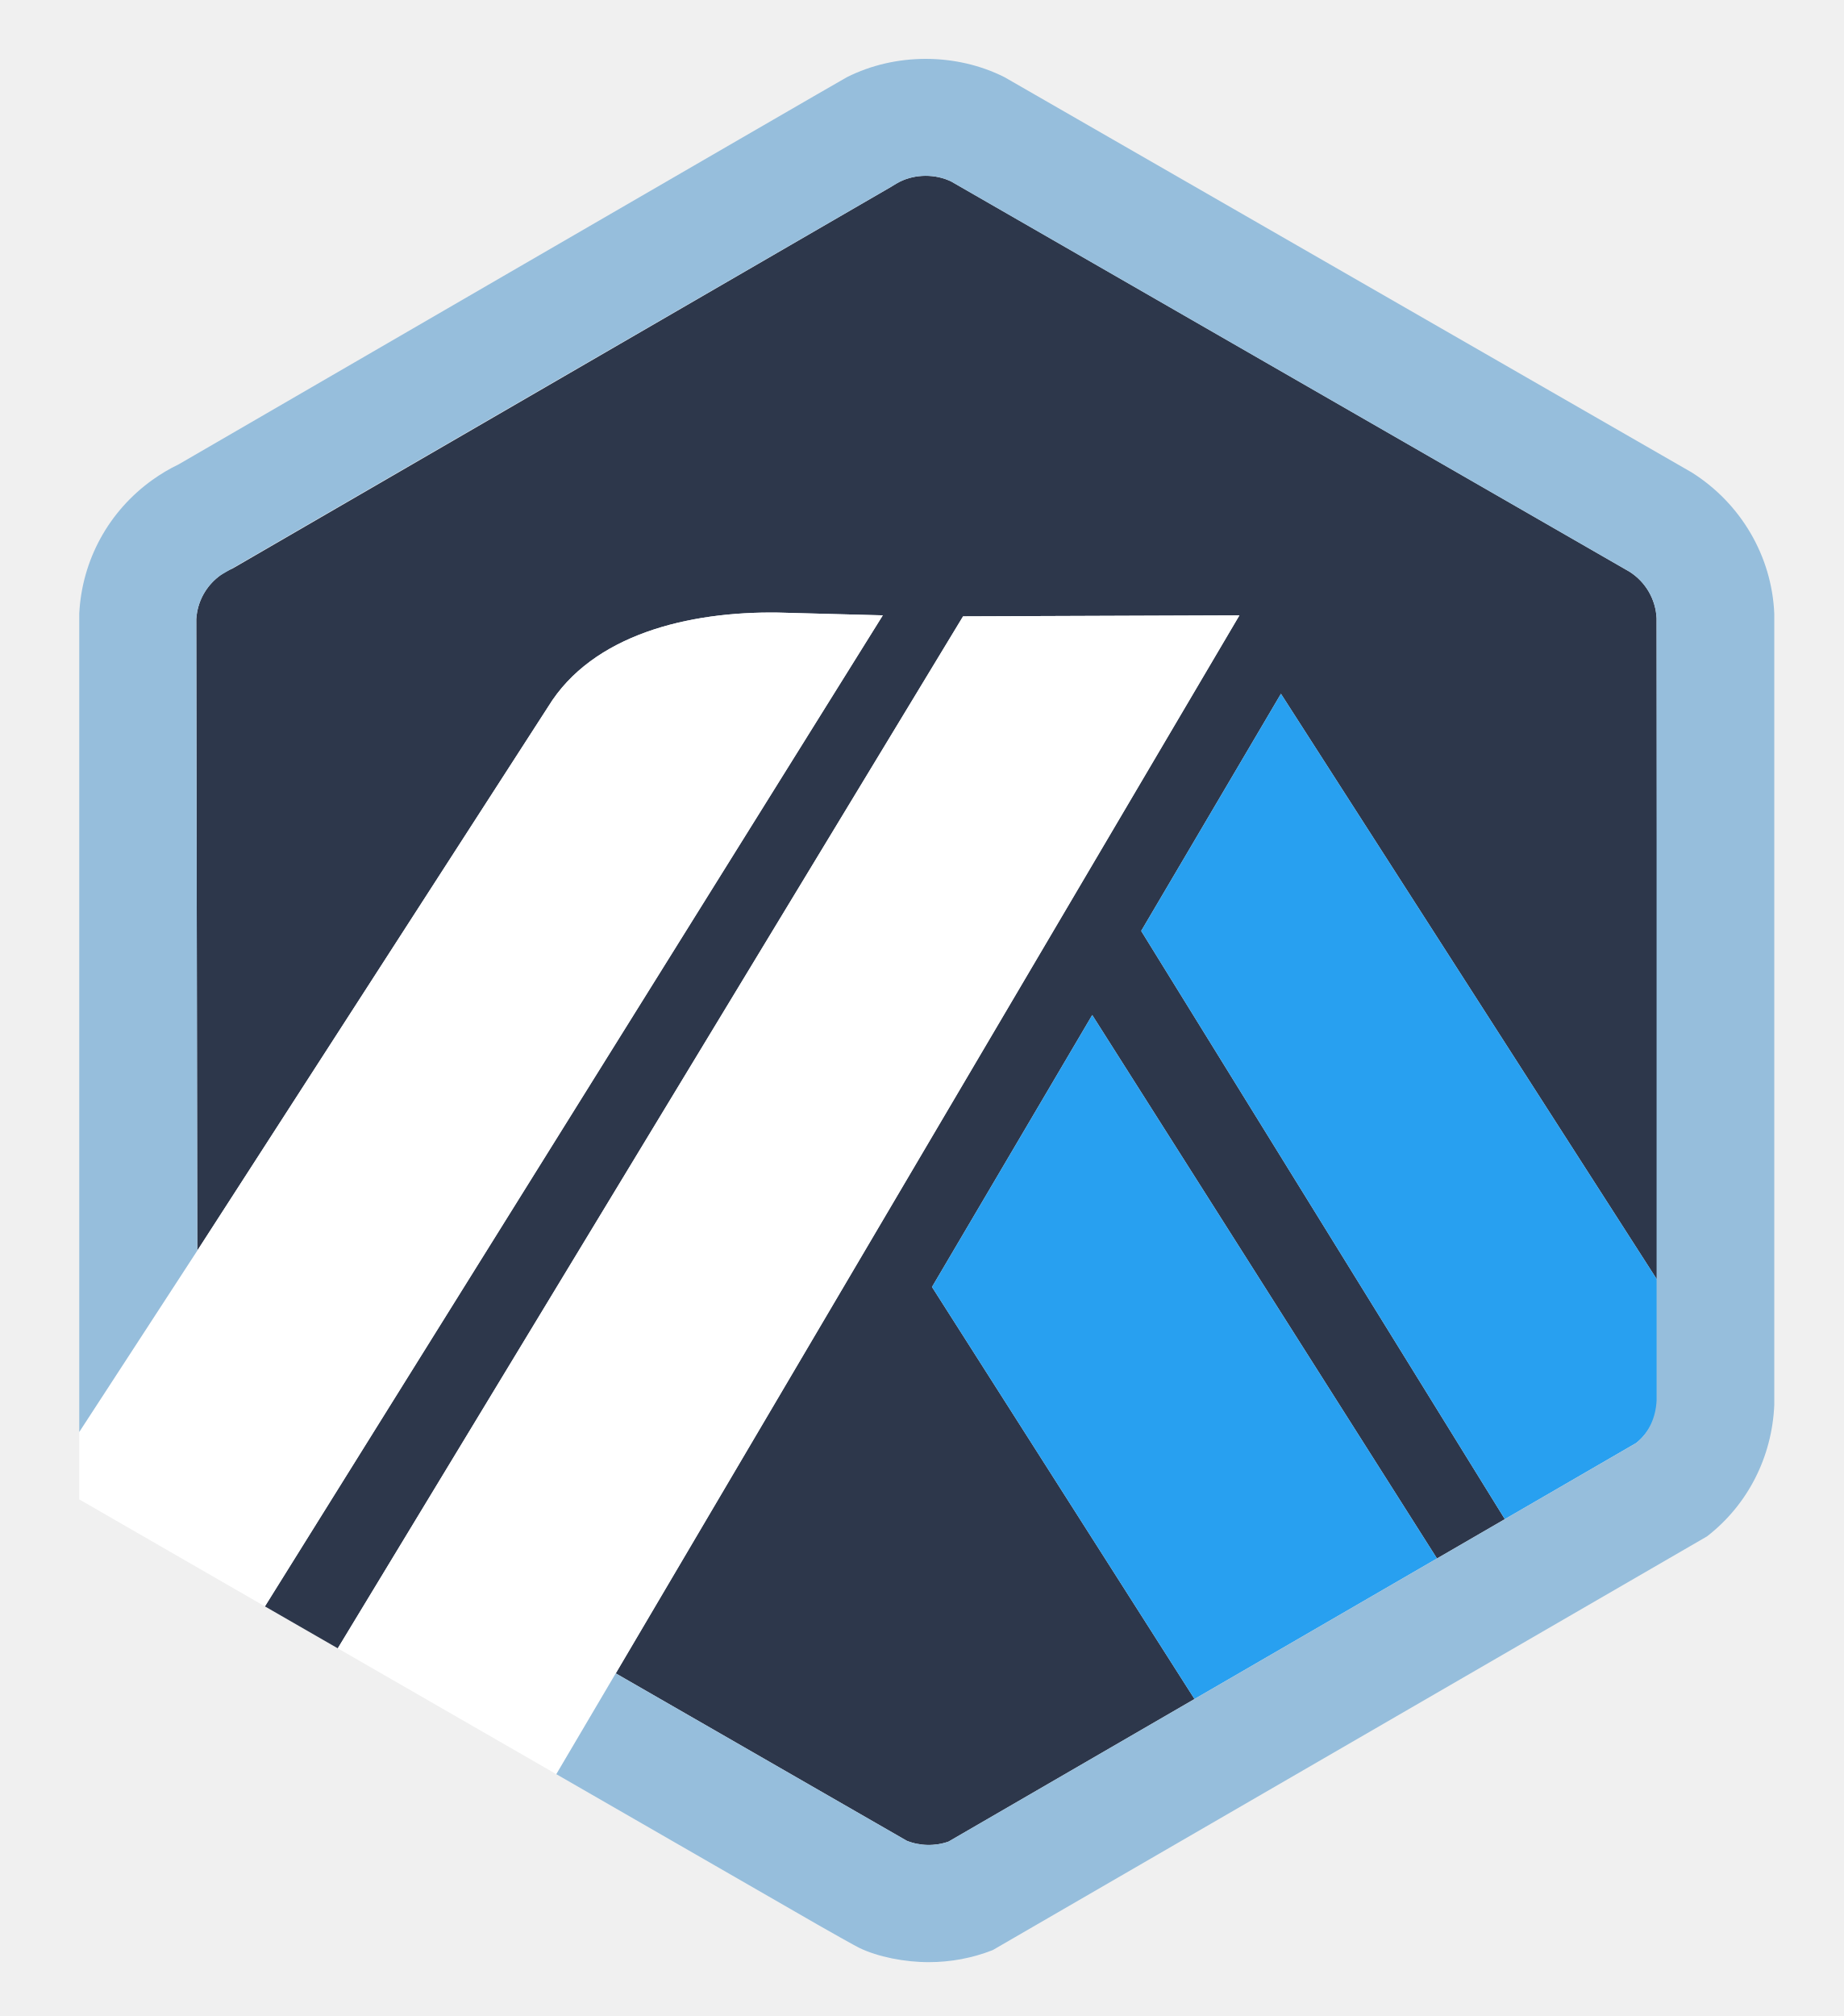
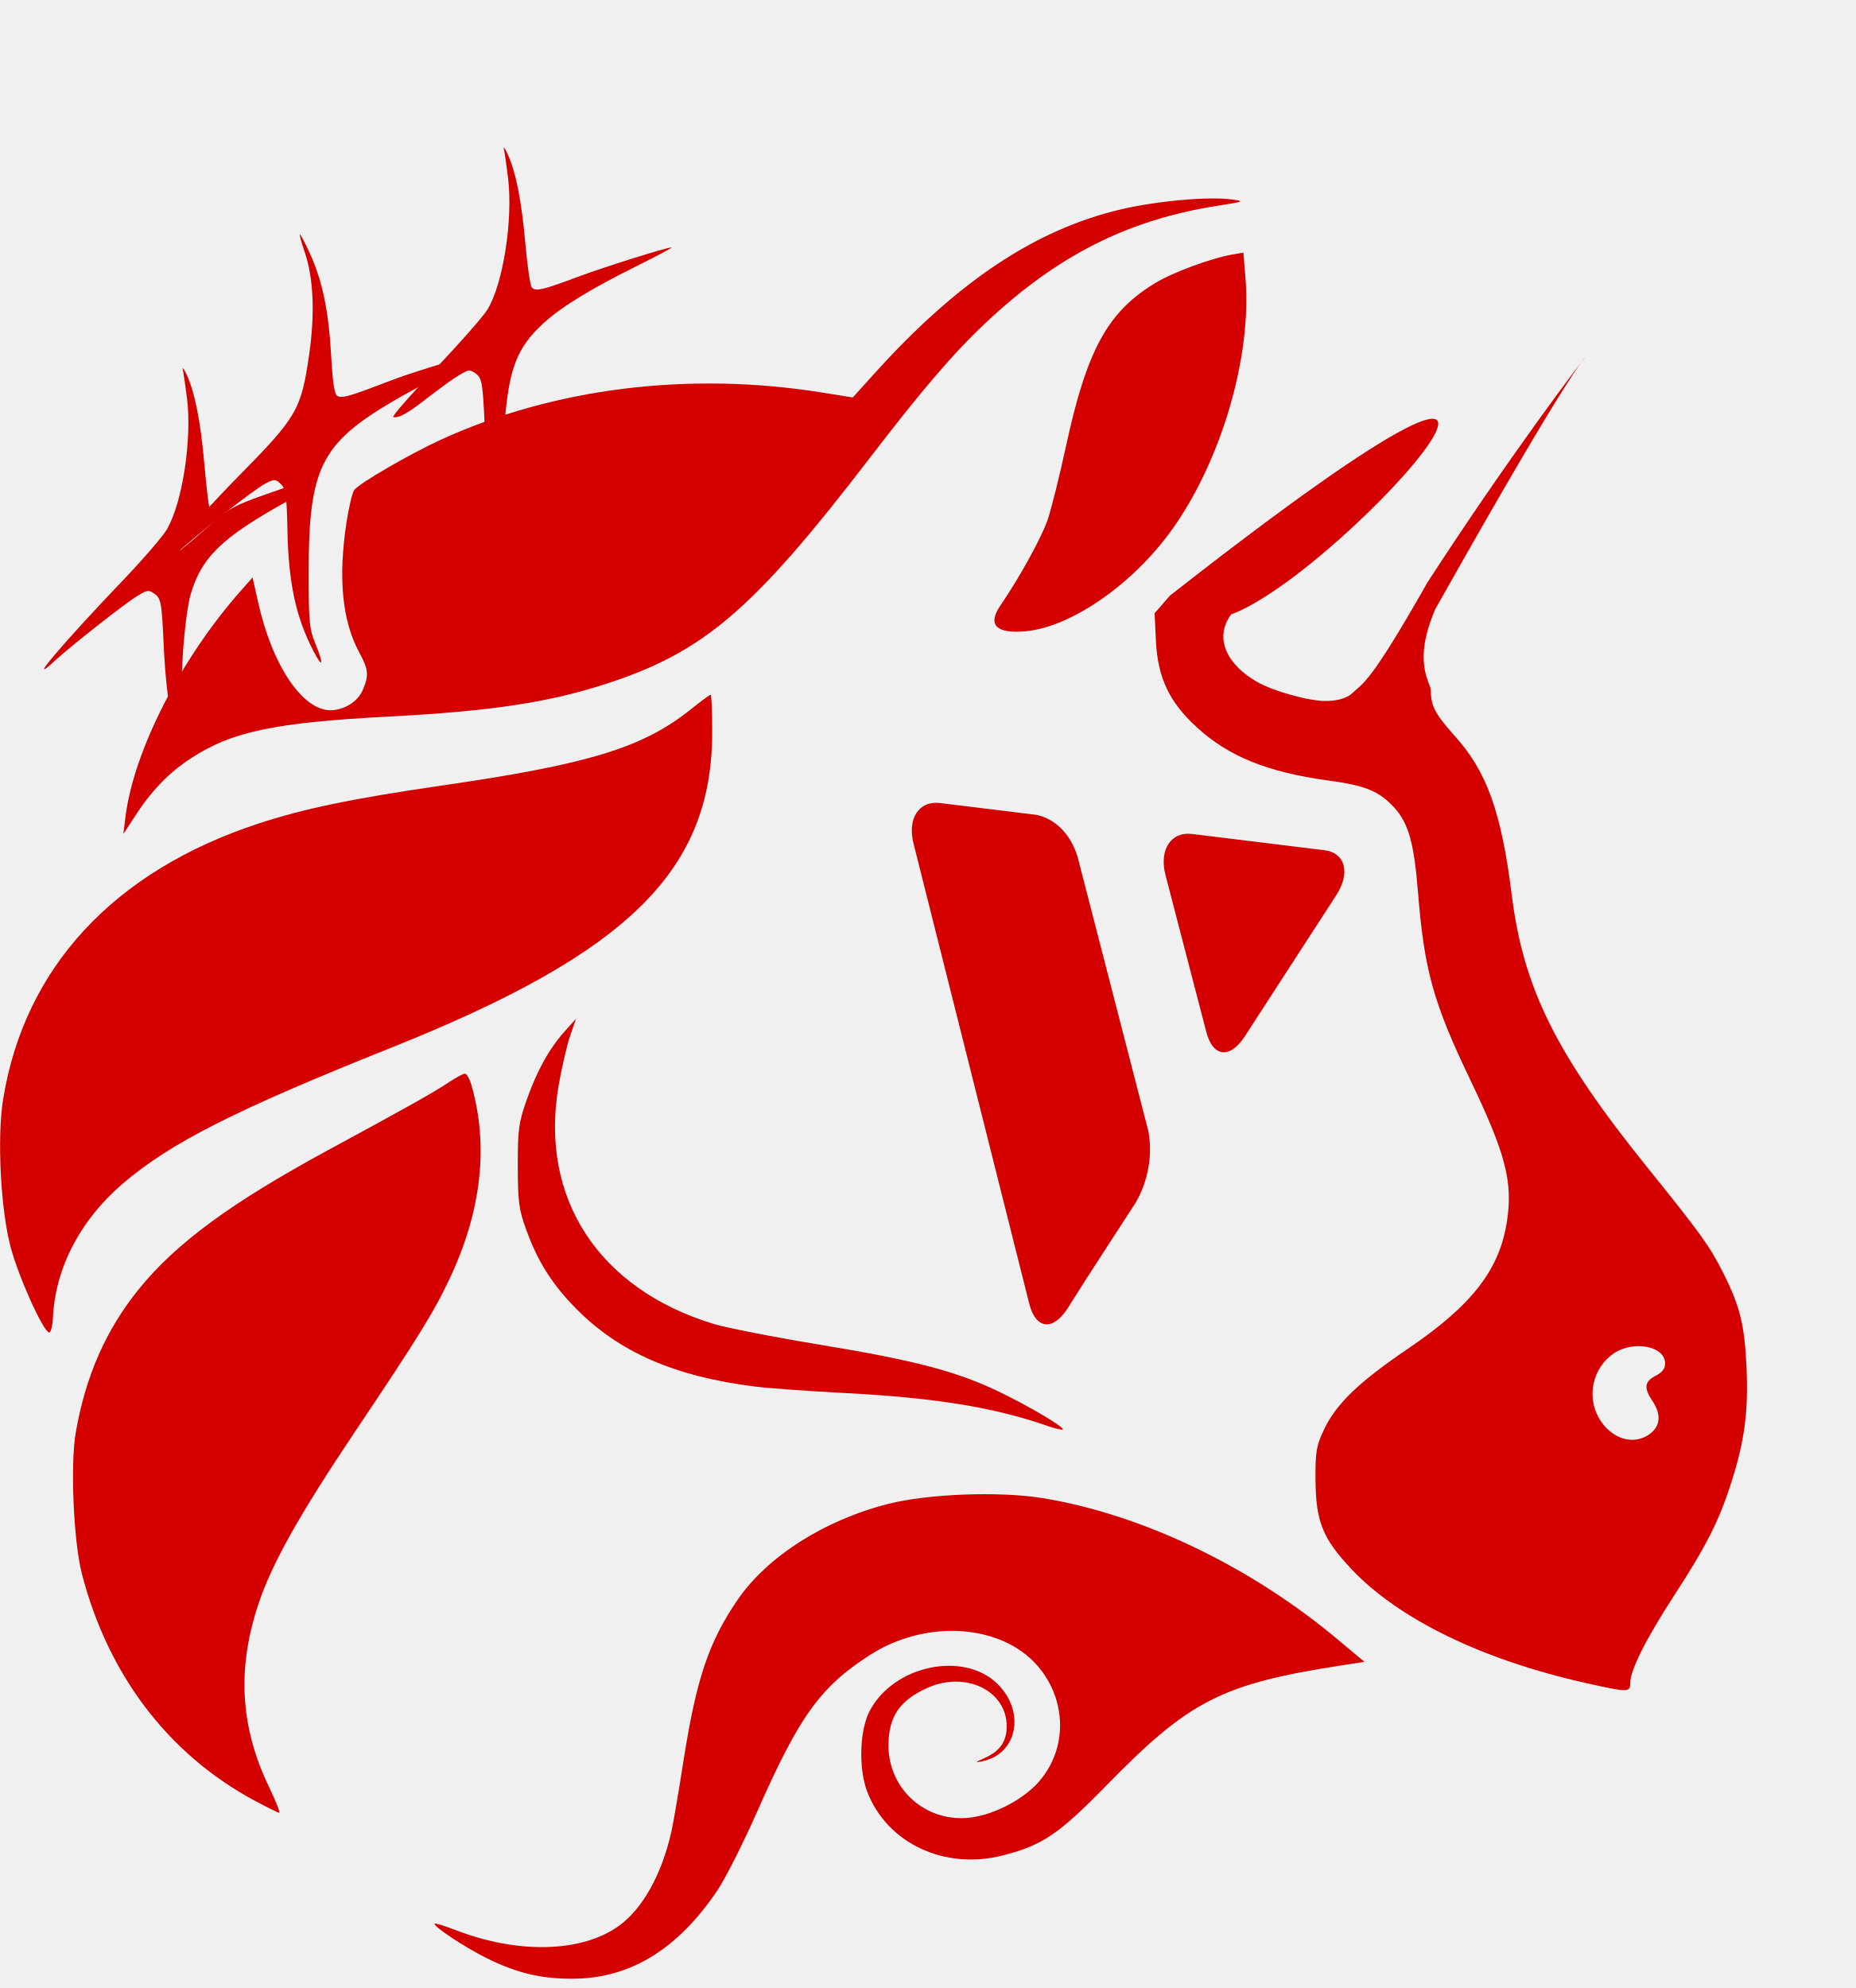
- <svg xmlns="http://www.w3.org/2000/svg" version="1.1" viewBox="0 0 470.287 514.251" enable-background="new 0 0 470.287 514.251" xml:space="preserve">
-   <g id="Background">
- </g>
-   <g id="Logos_and_symbols">
-     <g id="SYMBOL_VER_3">
- 	</g>
-     <g id="SYMBOL_VER_3_3_">
- 	</g>
-     <g id="SYMBOL_VER_4">
- 	</g>
-     <g id="SYMBOL_VER_4_1_">
-       <g id="SYMBOL_VER_4_3_">
- 		</g>
-     </g>
-     <g id="SYMBOL_VER_5_1_">
- 	</g>
-     <g id="off_2_1_">
- 	</g>
-     <g id="VER_3_1_">
-       <g id="SYMBOL_VER_2_1_">
- 		</g>
-     </g>
-     <g id="VER_3">
-       <g id="SYMBOL_VER_2">
- 		</g>
-     </g>
-     <g id="off_2">
- 	</g>
-     <g id="SYMBOL_VER_5">
- 	</g>
-     <g id="SYMBOL_VER_1">
- 	</g>
-     <g id="SYMBOL_VER_1_1_">
- 	</g>
-     <g id="SYMBOL_VER_1-1_3_">
- 	</g>
-     <g id="SYMBOL_VER_1-1_2_">
- 	</g>
-     <g id="SYMBOL_VER_1-1">
- 	</g>
-     <g id="SYMBOL_VER_1-1_1_">
-       <g id="_x31_-3">
- 		</g>
-       <g id="Symbol_-_Original_14_">
-         <path fill="#2D374B" d="M291.134,237.469l35.654-60.5l96.103,149.684l0.046,28.727l-0.313-197.672     c-0.228-4.832-2.794-9.252-6.887-11.859L242.715,46.324c-4.045-1.99-9.18-1.967-13.22,0.063c-0.546,0.272-1.06,0.57-1.548,0.895     l-0.604,0.379L59.399,144.983l-0.651,0.296c-0.838,0.385-1.686,0.875-2.48,1.444c-3.185,2.283-5.299,5.66-5.983,9.448     c-0.103,0.574-0.179,1.158-0.214,1.749l0.264,161.083l89.515-138.745c11.271-18.397,35.825-24.323,58.62-24.001l26.753,0.706     L67.588,409.765l18.582,10.697L245.692,157.22l70.51-0.256L157.091,426.849l66.306,38.138l7.922,4.556     c3.351,1.362,7.302,1.431,10.681,0.21l175.453-101.678l-33.544,19.438L291.134,237.469z M304.736,433.395l-66.969-105.108     l40.881-69.371l87.952,138.628L304.736,433.395z" />
-         <polygon fill="#28A0F0" points="237.768,328.286 304.736,433.395 366.601,397.543 278.648,258.915    " />
-         <path fill="#28A0F0" d="M422.937,355.379l-0.046-28.727l-96.103-149.684l-35.654,60.5l92.774,150.043l33.544-19.438     c3.29-2.673,5.281-6.594,5.49-10.825L422.937,355.379z" />
-         <path fill="#FFFFFF" d="M20.219,382.469l47.369,27.296l157.634-252.801l-26.753-0.706c-22.795-0.322-47.35,5.604-58.62,24.001     L50.334,319.004l-30.115,46.271V382.469z" />
-         <polygon fill="#FFFFFF" points="316.202,156.964 245.692,157.22 86.17,420.462 141.928,452.565 157.091,426.849    " />
-         <path fill="#96BEDC" d="M452.65,156.601c-0.59-14.746-8.574-28.245-21.08-36.104L256.28,19.692     c-12.371-6.229-27.825-6.237-40.218-0.004c-1.465,0.739-170.465,98.752-170.465,98.752c-2.339,1.122-4.592,2.458-6.711,3.975     c-11.164,8.001-17.969,20.435-18.668,34.095v208.765l30.115-46.271L50.07,157.921c0.035-0.589,0.109-1.169,0.214-1.741     c0.681-3.79,2.797-7.171,5.983-9.456c0.795-0.569,172.682-100.064,173.228-100.337c4.04-2.029,9.175-2.053,13.22-0.063     l173.022,99.523c4.093,2.607,6.659,7.027,6.887,11.859v199.542c-0.209,4.231-1.882,8.152-5.172,10.825l-33.544,19.438     l-17.308,10.031l-61.864,35.852l-62.737,36.357c-3.379,1.221-7.33,1.152-10.681-0.21l-74.228-42.693l-15.163,25.717     l66.706,38.406c2.206,1.255,4.171,2.367,5.784,3.272c2.497,1.4,4.199,2.337,4.8,2.629c4.741,2.303,11.563,3.643,17.71,3.643     c5.636,0,11.132-1.035,16.332-3.072l182.225-105.531c10.459-8.104,16.612-20.325,17.166-33.564V156.601z" />
-       </g>
-       <g id="Symbol_-_Original_13_">
- 		</g>
-       <g id="Symbol_-_Original_6_">
- 		</g>
-       <g id="Symbol_-_Original_4_">
- 		</g>
-       <g id="One_color_version_-_White_3_">
-         <g id="Symbol_-_Original_15_">
- 			</g>
-       </g>
-       <g id="One_color_version_-_White">
-         <g id="Symbol_-_Original">
- 			</g>
-       </g>
-       <g id="Symbol_-_Monochromatic_3_">
-         <g id="_x33__7_">
- 			</g>
-       </g>
-       <g id="Symbol_-_Monochromatic">
-         <g id="_x33__3_">
- 			</g>
-       </g>
-       <g id="_x33__2_">
- 		</g>
-       <g id="_x33__1_">
- 		</g>
-       <g id="_x33_">
- 		</g>
-       <g id="Symbol_-_Original_10_">
- 		</g>
-       <g id="Symbol_-_Original_1_">
- 		</g>
-       <g id="Symbol_-_Original_2_">
- 		</g>
-       <g id="_x34__1_">
- 		</g>
-       <g id="Symbol_-_Monochromatic_2_">
-         <g id="_x33__6_">
- 			</g>
-       </g>
-       <g id="One_color_version_-_White_2_">
-         <g id="Symbol_-_Original_11_">
- 			</g>
-       </g>
-       <g id="Symbol_-_Original_5_">
-         <g id="Symbol_-_Original_12_">
- 			</g>
-       </g>
-       <g id="One_color_version_-_White_1_">
-         <g id="Symbol_-_Original_9_">
- 			</g>
-       </g>
-     </g>
-     <g id="SYMBOL_VER_1_2_">
-       <g id="SYMBOL_VER_2_4_">
- 		</g>
-       <g id="SYMBOL_VER_2-1-1_1_">
- 		</g>
-       <g id="SYMBOL_VER_2-2-1_1_">
- 		</g>
-       <g id="SYMBOL_VER_2-3-1_4_">
- 		</g>
-       <g id="New_Symbol_1_">
-         <g id="SYMBOL_VER_2-3-1_3_">
- 			</g>
-       </g>
-       <g id="New_Symbol">
-         <g id="SYMBOL_VER_2-3-1_1_">
- 			</g>
-       </g>
-     </g>
-     <g id="SYMBOL_VER_2_2_">
- 	</g>
-     <g id="SYMBOL_VER_4_2_">
- 	</g>
-     <g id="SYMBOL_VER_3_2_">
- 	</g>
-     <g id="SYMBOL_VER_3_1_">
- 	</g>
-     <g id="SYMBOL_VER_1-1-1_1_">
- 	</g>
-     <g id="SYMBOL_VER_1-1-1">
- 	</g>
-     <g id="SYMBOL_VER_1-1-1_2_2_">
- 	</g>
-     <g id="SYMBOL_VER_1-1-1_2">
- 	</g>
-     <g id="SYMBOL_VER_1-1-1_2_1_">
- 	</g>
-     <g id="Symbol_-_Original_7_">
- 	</g>
-     <g id="Symbol_-_Original_8_">
- 	</g>
-     <g id="SYMBOL_VER_2-1-1">
- 	</g>
-     <g id="SYMBOL_VER_2-2-1">
- 	</g>
-     <g id="SYMBOL_VER_2-3-1">
- 	</g>
-     <g id="SYMBOL_VER_5-1_1_">
- 	</g>
-     <g id="SYMBOL_VER_5-1">
- 	</g>
-     <g id="SYMBOL_VER_5-2_1_">
- 	</g>
-     <g id="SYMBOL_VER_5-2">
- 	</g>
-     <g id="Symbol_-_Monochromatic_1_">
-       <g id="_x33__4_">
- 		</g>
-     </g>
+ <svg xmlns="http://www.w3.org/2000/svg" width="14" height="15" viewBox="0 0 14 15" fill="none" version="1.1" id="svg22">
+   <defs id="defs26" />
+   <g style="mix-blend-mode:darken;fill:#d40000;fill-opacity:1" id="g20" transform="matrix(-1,0,0,1,13.34776,0)">
+     <path d="M 4.152,1.551 C 3.964,1.522 3.956,1.519 4.045,1.506 4.214,1.48 4.615,1.515 4.891,1.58 5.535,1.732 6.121,2.122 6.747,2.815 l 0.166,0.184 0.238,-0.038 C 8.153,2.801 9.172,2.928 10.024,3.319 c 0.234,0.108 0.604,0.322 0.65,0.377 0.015,0.018 0.042,0.131 0.06,0.251 0.063,0.417 0.032,0.737 -0.097,0.976 -0.07,0.13 -0.074,0.171 -0.027,0.282 0.037,0.089 0.142,0.154 0.245,0.154 0.212,-2.9e-4 0.44,-0.341 0.545,-0.814 l 0.042,-0.188 0.083,0.094 c 0.456,0.513 0.814,1.214 0.876,1.712 l 0.016,0.13 -0.077,-0.118 C 12.211,5.972 12.078,5.833 11.908,5.722 11.602,5.521 11.279,5.452 10.422,5.407 9.648,5.367 9.21,5.301 8.776,5.16 8.037,4.921 7.665,4.602 6.787,3.458 6.397,2.949 6.157,2.668 5.917,2.442 5.372,1.927 4.837,1.657 4.152,1.551 Z" fill="#000000" id="path2" style="fill:#d40000;fill-opacity:1" />
+     <path d="m 10.849,2.686 c 0.019,-0.341 0.066,-0.565 0.159,-0.77 0.037,-0.081 0.072,-0.148 0.077,-0.148 0.005,0 -0.011,0.06 -0.036,0.133 -0.068,0.199 -0.079,0.471 -0.032,0.788 0.059,0.402 0.093,0.46 0.521,0.894 0.201,0.204 0.434,0.461 0.518,0.571 L 12.211,4.356 12.057,4.212 C 11.869,4.037 11.436,3.695 11.341,3.646 11.277,3.614 11.267,3.614 11.228,3.653 11.191,3.689 11.184,3.743 11.179,3.999 11.171,4.398 11.116,4.654 10.984,4.91 10.913,5.048 10.902,5.019 10.966,4.862 11.014,4.746 11.019,4.694 11.019,4.308 11.018,3.533 10.925,3.346 10.382,3.027 10.245,2.946 10.018,2.829 9.878,2.768 9.739,2.706 9.628,2.652 9.632,2.648 c 0.015,-0.015 0.545,0.138 0.758,0.22 0.317,0.121 0.369,0.137 0.408,0.122 0.026,-0.01 0.038,-0.085 0.051,-0.304 z" fill="#000000" id="path4" style="fill:#d40000;fill-opacity:1" />
+     <path d="M 4.517,4.013 C 4.136,3.491 3.899,2.69 3.951,2.091 L 3.966,1.906 4.053,1.921 C 4.217,1.951 4.498,2.055 4.63,2.135 4.991,2.353 5.148,2.64 5.307,3.378 5.354,3.594 5.415,3.839 5.443,3.922 5.488,4.055 5.66,4.366 5.799,4.568 5.899,4.714 5.833,4.783 5.611,4.763 5.272,4.733 4.813,4.418 4.517,4.013 Z" fill="#000000" id="path6" style="fill:#d40000;fill-opacity:1" />
+     <path d="M 10.386,7.901 C 8.602,7.187 7.974,6.567 7.974,5.522 c 0,-0.154 0.005,-0.28 0.012,-0.28 0.006,0 0.076,0.051 0.153,0.113 0.362,0.288 0.767,0.412 1.888,0.574 0.66,0.096 1.031,0.173 1.374,0.286 1.089,0.359 1.763,1.087 1.923,2.079 0.047,0.288 0.019,0.829 -0.056,1.114 -0.06,0.225 -0.242,0.631 -0.29,0.646 -0.013,0.004 -0.026,-0.047 -0.03,-0.116 C 12.93,9.566 12.74,9.203 12.422,8.931 12.06,8.622 11.575,8.376 10.386,7.901 Z" fill="#000000" id="path8" style="fill:#d40000;fill-opacity:1" />
+     <path d="M 9.134,8.197 C 9.111,8.065 9.073,7.896 9.048,7.822 L 9.002,7.687 9.087,7.782 C 9.204,7.912 9.296,8.079 9.375,8.302 9.434,8.472 9.441,8.522 9.441,8.798 9.44,9.069 9.433,9.126 9.377,9.279 9.29,9.52 9.182,9.69 9.001,9.874 8.675,10.204 8.256,10.386 7.651,10.462 7.546,10.475 7.24,10.497 6.971,10.511 6.292,10.546 5.845,10.619 5.444,10.759 5.386,10.779 5.335,10.791 5.329,10.786 5.313,10.77 5.587,10.608 5.812,10.5 6.13,10.347 6.447,10.264 7.157,10.147 7.508,10.089 7.87,10.018 7.962,9.99 8.83,9.726 9.277,9.043 9.134,8.197 Z" fill="#000000" id="path10" style="fill:#d40000;fill-opacity:1" />
+     <path d="M 9.952,9.641 C 9.715,9.135 9.66,8.646 9.79,8.19 9.804,8.141 9.826,8.101 9.84,8.101 c 0.013,0 0.069,0.03 0.124,0.067 0.109,0.073 0.328,0.196 0.912,0.512 0.728,0.395 1.144,0.7 1.426,1.049 0.247,0.306 0.4,0.654 0.474,1.079 0.042,0.24 0.017,0.819 -0.045,1.062 -0.196,0.764 -0.651,1.364 -1.3,1.714 -0.095,0.051 -0.18,0.093 -0.19,0.094 -0.009,2e-4 0.025,-0.087 0.077,-0.195 0.218,-0.454 0.243,-0.895 0.078,-1.386 C 11.295,11.796 11.089,11.429 10.673,10.808 10.189,10.087 10.071,9.895 9.952,9.641 Z" fill="#000000" id="path12" style="fill:#d40000;fill-opacity:1" />
+     <path d="m 3.25,12.374 c 0.662,-0.556 1.486,-0.95 2.236,-1.071 0.323,-0.052 0.862,-0.032 1.162,0.045 0.48,0.122 0.909,0.396 1.133,0.721 0.218,0.318 0.312,0.596 0.409,1.213 0.038,0.244 0.08,0.488 0.093,0.543 0.073,0.32 0.216,0.576 0.392,0.704 0.28,0.204 0.763,0.217 1.238,0.033 0.081,-0.031 0.151,-0.053 0.155,-0.048 0.017,0.017 -0.222,0.176 -0.391,0.26 C 9.451,14.886 9.271,14.93 9.031,14.93 8.596,14.93 8.235,14.71 7.934,14.262 7.874,14.173 7.741,13.909 7.637,13.674 7.319,12.953 7.162,12.733 6.793,12.493 6.471,12.283 6.056,12.246 5.744,12.398 c -0.41,0.2 -0.524,0.72 -0.231,1.05 0.117,0.131 0.334,0.244 0.512,0.266 0.333,0.041 0.619,-0.21 0.619,-0.544 0,-0.217 -0.084,-0.341 -0.295,-0.435 -0.288,-0.129 -0.598,0.022 -0.597,0.291 6.4e-4,0.115 0.051,0.187 0.167,0.239 0.074,0.033 0.076,0.036 0.015,0.024 C 5.671,13.233 5.609,12.916 5.821,12.706 6.077,12.454 6.605,12.565 6.786,12.91 6.862,13.055 6.871,13.343 6.805,13.517 6.656,13.907 6.223,14.112 5.783,14 5.484,13.924 5.362,13.842 5.001,13.473 4.374,12.831 4.131,12.706 3.227,12.566 L 3.053,12.539 Z" fill="#000000" id="path14" style="fill:#d40000;fill-opacity:1" />
+     <path fill-rule="evenodd" clip-rule="evenodd" d="M 4.059,4.636 C 4.191,4.818 4.087,5.018 3.861,5.146 3.735,5.217 3.475,5.289 3.346,5.289 3.199,5.289 3.148,5.233 3.148,5.233 3.063,5.153 3.015,5.167 2.578,4.396 1.972,3.46 1.41,2.72 1.396,2.707 1.364,2.677 1.419,2.642 2.517,4.594 2.694,5.001 2.552,5.15 2.552,5.208 2.552,5.326 2.519,5.388 2.373,5.551 2.129,5.821 2.02,6.125 1.941,6.754 1.853,7.459 1.605,7.957 0.917,8.81 0.515,9.309 0.449,9.4 0.347,9.602 0.219,9.855 0.184,9.997 0.17,10.316 c -0.015,0.338 0.014,0.557 0.118,0.88 0.091,0.283 0.186,0.47 0.429,0.844 0.21,0.323 0.33,0.562 0.33,0.656 0,0.075 0.014,0.075 0.339,0.002 0.777,-0.174 1.408,-0.481 1.763,-0.857 0.22,-0.233 0.271,-0.361 0.273,-0.68 C 3.423,10.953 3.416,10.909 3.359,10.789 3.267,10.594 3.099,10.431 2.728,10.179 2.243,9.85 2.035,9.584 1.978,9.219 1.931,8.919 1.986,8.708 2.254,8.148 2.532,7.569 2.601,7.322 2.648,6.739 2.678,6.362 2.719,6.213 2.828,6.093 2.942,5.969 3.044,5.927 3.326,5.889 3.785,5.826 4.077,5.708 4.317,5.488 4.525,5.298 4.612,5.114 4.626,4.837 L 4.636,4.627 4.519,4.493 C 0.788,1.57 3.195,4.318 4.059,4.636 Z M 1.284,10.699 C 1.379,10.531 1.328,10.316 1.169,10.21 1.018,10.111 0.784,10.158 0.784,10.287 c 0,0.04 0.022,0.068 0.072,0.094 0.084,0.043 0.09,0.091 0.024,0.189 -0.067,0.1 -0.061,0.187 0.015,0.246 0.123,0.096 0.297,0.043 0.389,-0.117 z" fill="#000000" id="path16" style="fill:#d40000;fill-opacity:1" />
  </g>
+   <g style="fill:#d40000" transform="matrix(0.02843456,0.015408,-0.01537846,0.04329991,-0.6742119,-6.871518)" id="g916">
+     <path style="fill:#d40000;fill-opacity:1;stroke-width:0.543" class="st1" d="m 441.881,181.31 c 3.406,3.128 7.36,2.085 8.855,-2.335 l 9.213,-27.912 c 1.495,-4.421 -1.289,-6.971 -6.19,-5.679 l -30.742,8.107 c -4.845,1.278 -6.071,4.886 -2.721,8.028 z m -17.876,53.772 c 3.406,3.128 7.304,2.1 8.799,-2.32 l 2.014,-6.359 4.839,-14.68 c 1.044,-4.09 -0.024,-8.311 -2.879,-11.373 l -37.421,-34.474 c -3.305,-2.731 -7.911,-3.794 -12.485,-2.853 l -22.333,5.889 c -4.901,1.292 -6.139,4.851 -2.721,8.028 z" id="path914" />
+   </g>
+   <rect style="fill:#000000;fill-opacity:0" id="rect863" width="6.831" height="1.988" x="6.777" y="0.651" />
+   <rect style="fill:#000000;fill-opacity:0" id="rect865" width="2.982" height="1.88" x="10.319" y="0.398" />
+   <rect style="fill:#000000;fill-opacity:0;stroke-width:2.732" id="rect867" width="2.458" height="1.627" x="10.97" y="1.518" />
+   <rect style="fill:#000000;fill-opacity:0" id="rect871" width="2.024" height="3.578" x="4.572" y="2.892" />
+   <rect style="fill:#000000;fill-opacity:0" id="rect873" width="3.054" height="1.211" x="4.373" y="0.416" />
+   <path style="fill:#000000;fill-opacity:0;stroke-width:0.018" d="m 12.114,12.723 c -0.03,-0.008 -0.131,-0.033 -0.226,-0.055 -0.532,-0.125 -1.04,-0.338 -1.382,-0.582 -0.213,-0.151 -0.423,-0.374 -0.5,-0.53 -0.061,-0.125 -0.061,-0.125 -0.061,-0.387 0,-0.263 4.6e-6,-0.263 0.062,-0.389 0.081,-0.164 0.247,-0.328 0.553,-0.546 0.531,-0.377 0.712,-0.584 0.791,-0.901 C 11.441,8.977 11.4,8.785 11.094,8.123 10.827,7.546 10.773,7.353 10.713,6.769 10.667,6.325 10.633,6.207 10.512,6.079 10.398,5.96 10.316,5.927 9.991,5.874 9.526,5.798 9.233,5.669 9,5.437 8.815,5.251 8.726,5.025 8.726,4.731 8.726,4.634 8.731,4.622 8.808,4.532 8.997,4.313 9.839,3.549 11.184,2.375 c 1.181,-1.031 2.041,-1.768 2.051,-1.758 0.008,0.008 -0.442,0.549 -0.765,0.919 -0.855,0.979 -1.731,1.861 -2.767,2.786 -0.378,0.337 -0.434,0.406 -0.434,0.54 -3.034e-4,0.107 0.048,0.182 0.166,0.26 0.155,0.102 0.355,0.161 0.549,0.163 l 0.164,0.001 0.085,-0.069 c 0.088,-0.072 0.27,-0.334 0.448,-0.645 0.13,-0.227 0.995,-1.556 1.005,-1.546 0.004,0.004 -0.189,0.359 -0.429,0.787 -0.241,0.428 -0.453,0.825 -0.473,0.882 -0.047,0.136 -0.06,0.283 -0.034,0.383 0.012,0.045 0.028,0.119 0.036,0.165 0.02,0.11 0.05,0.163 0.172,0.304 0.248,0.287 0.353,0.57 0.433,1.166 0.106,0.782 0.334,1.236 1.112,2.205 0.287,0.357 0.396,0.514 0.491,0.702 0.144,0.287 0.165,0.39 0.166,0.816 5.6e-4,0.349 -0.001,0.369 -0.056,0.57 -0.104,0.383 -0.182,0.55 -0.495,1.049 -0.2,0.32 -0.297,0.508 -0.315,0.614 -0.011,0.066 -0.016,0.071 -0.069,0.07 -0.031,-8.96e-4 -0.082,-0.008 -0.111,-0.016 z m 0.287,-1.869 c 0.124,-0.052 0.151,-0.161 0.073,-0.295 -0.053,-0.091 -0.047,-0.13 0.027,-0.174 0.059,-0.035 0.082,-0.084 0.064,-0.139 -0.033,-0.105 -0.291,-0.123 -0.415,-0.028 -0.221,0.169 -0.162,0.565 0.095,0.643 0.071,0.021 0.089,0.021 0.156,-0.007 z" id="path875" />
+   <path style="fill:#000000;fill-opacity:0;stroke-width:0.018" d="m 12.114,12.723 c -0.03,-0.008 -0.131,-0.033 -0.226,-0.055 -0.532,-0.125 -1.04,-0.338 -1.382,-0.582 -0.213,-0.151 -0.423,-0.374 -0.5,-0.53 -0.061,-0.125 -0.061,-0.125 -0.061,-0.387 0,-0.263 4.6e-6,-0.263 0.062,-0.389 0.081,-0.164 0.247,-0.328 0.553,-0.546 0.531,-0.377 0.712,-0.584 0.791,-0.901 C 11.441,8.977 11.4,8.785 11.094,8.123 10.827,7.546 10.773,7.353 10.713,6.769 10.667,6.325 10.633,6.207 10.512,6.079 10.398,5.96 10.316,5.927 9.991,5.874 9.526,5.798 9.233,5.669 9,5.437 8.815,5.251 8.726,5.025 8.726,4.731 8.726,4.634 8.731,4.622 8.808,4.532 8.997,4.313 9.839,3.549 11.184,2.375 c 1.181,-1.031 2.041,-1.768 2.051,-1.758 0.008,0.008 -0.442,0.549 -0.765,0.919 -0.855,0.979 -1.731,1.861 -2.767,2.786 -0.378,0.337 -0.434,0.406 -0.434,0.54 -3.034e-4,0.107 0.048,0.182 0.166,0.26 0.155,0.102 0.355,0.161 0.549,0.163 l 0.164,0.001 0.085,-0.069 c 0.088,-0.072 0.27,-0.334 0.448,-0.645 0.13,-0.227 0.995,-1.556 1.005,-1.546 0.004,0.004 -0.189,0.359 -0.429,0.787 -0.241,0.428 -0.453,0.825 -0.473,0.882 -0.047,0.136 -0.06,0.283 -0.034,0.383 0.012,0.045 0.028,0.119 0.036,0.165 0.02,0.11 0.05,0.163 0.172,0.304 0.248,0.287 0.353,0.57 0.433,1.166 0.106,0.782 0.334,1.236 1.112,2.205 0.287,0.357 0.396,0.514 0.491,0.702 0.144,0.287 0.165,0.39 0.166,0.816 5.6e-4,0.349 -0.001,0.369 -0.056,0.57 -0.104,0.383 -0.182,0.55 -0.495,1.049 -0.2,0.32 -0.297,0.508 -0.315,0.614 -0.011,0.066 -0.016,0.071 -0.069,0.07 -0.031,-8.96e-4 -0.082,-0.008 -0.111,-0.016 z m 0.287,-1.869 c 0.124,-0.052 0.151,-0.161 0.073,-0.295 -0.053,-0.091 -0.047,-0.13 0.027,-0.174 0.059,-0.035 0.082,-0.084 0.064,-0.139 -0.033,-0.105 -0.291,-0.123 -0.415,-0.028 -0.221,0.169 -0.162,0.565 0.095,0.643 0.071,0.021 0.089,0.021 0.156,-0.007 z" id="path877" />
+   <path style="fill:#000000;fill-opacity:0;stroke-width:0.018" d="m 12.114,12.723 c -0.03,-0.008 -0.131,-0.033 -0.226,-0.055 -0.532,-0.125 -1.04,-0.338 -1.382,-0.582 -0.213,-0.151 -0.423,-0.374 -0.5,-0.53 -0.061,-0.125 -0.061,-0.125 -0.061,-0.387 0,-0.263 4.6e-6,-0.263 0.062,-0.389 0.081,-0.164 0.247,-0.328 0.553,-0.546 0.531,-0.377 0.712,-0.584 0.791,-0.901 C 11.441,8.977 11.4,8.785 11.094,8.123 10.827,7.546 10.773,7.353 10.713,6.769 10.667,6.325 10.633,6.207 10.512,6.079 10.398,5.96 10.316,5.927 9.991,5.874 9.526,5.798 9.233,5.669 9,5.437 8.815,5.251 8.726,5.025 8.726,4.731 8.726,4.634 8.731,4.622 8.808,4.532 8.997,4.313 9.839,3.549 11.184,2.375 c 1.181,-1.031 2.041,-1.768 2.051,-1.758 0.008,0.008 -0.442,0.549 -0.765,0.919 -0.855,0.979 -1.731,1.861 -2.767,2.786 -0.378,0.337 -0.434,0.406 -0.434,0.54 -3.034e-4,0.107 0.048,0.182 0.166,0.26 0.155,0.102 0.355,0.161 0.549,0.163 l 0.164,0.001 0.085,-0.069 c 0.088,-0.072 0.27,-0.334 0.448,-0.645 0.13,-0.227 0.995,-1.556 1.005,-1.546 0.004,0.004 -0.189,0.359 -0.429,0.787 -0.241,0.428 -0.453,0.825 -0.473,0.882 -0.047,0.136 -0.06,0.283 -0.034,0.383 0.012,0.045 0.028,0.119 0.036,0.165 0.02,0.11 0.05,0.163 0.172,0.304 0.248,0.287 0.353,0.57 0.433,1.166 0.106,0.782 0.334,1.236 1.112,2.205 0.287,0.357 0.396,0.514 0.491,0.702 0.144,0.287 0.165,0.39 0.166,0.816 5.6e-4,0.349 -0.001,0.369 -0.056,0.57 -0.104,0.383 -0.182,0.55 -0.495,1.049 -0.2,0.32 -0.297,0.508 -0.315,0.614 -0.011,0.066 -0.016,0.071 -0.069,0.07 -0.031,-8.96e-4 -0.082,-0.008 -0.111,-0.016 z m 0.287,-1.869 c 0.124,-0.052 0.151,-0.161 0.073,-0.295 -0.053,-0.091 -0.047,-0.13 0.027,-0.174 0.059,-0.035 0.082,-0.084 0.064,-0.139 -0.033,-0.105 -0.291,-0.123 -0.415,-0.028 -0.221,0.169 -0.162,0.565 0.095,0.643 0.071,0.021 0.089,0.021 0.156,-0.007 z" id="path879" />
+   <path style="fill:#000000;fill-opacity:0;stroke-width:0.018" d="m 12.114,12.723 c -0.03,-0.008 -0.131,-0.033 -0.226,-0.055 -0.532,-0.125 -1.04,-0.338 -1.382,-0.582 -0.213,-0.151 -0.423,-0.374 -0.5,-0.53 -0.061,-0.125 -0.061,-0.125 -0.061,-0.387 0,-0.263 4.6e-6,-0.263 0.062,-0.389 0.081,-0.164 0.247,-0.328 0.553,-0.546 0.531,-0.377 0.712,-0.584 0.791,-0.901 C 11.441,8.977 11.4,8.785 11.094,8.123 10.827,7.546 10.773,7.353 10.713,6.769 10.667,6.325 10.633,6.207 10.512,6.079 10.398,5.96 10.316,5.927 9.991,5.874 9.526,5.798 9.233,5.669 9,5.437 8.815,5.251 8.726,5.025 8.726,4.731 8.726,4.634 8.731,4.622 8.808,4.532 8.997,4.313 9.839,3.549 11.184,2.375 c 1.181,-1.031 2.041,-1.768 2.051,-1.758 0.008,0.008 -0.442,0.549 -0.765,0.919 -0.855,0.979 -1.731,1.861 -2.767,2.786 -0.378,0.337 -0.434,0.406 -0.434,0.54 -3.034e-4,0.107 0.048,0.182 0.166,0.26 0.155,0.102 0.355,0.161 0.549,0.163 l 0.164,0.001 0.085,-0.069 c 0.088,-0.072 0.27,-0.334 0.448,-0.645 0.13,-0.227 0.995,-1.556 1.005,-1.546 0.004,0.004 -0.189,0.359 -0.429,0.787 -0.241,0.428 -0.453,0.825 -0.473,0.882 -0.047,0.136 -0.06,0.283 -0.034,0.383 0.012,0.045 0.028,0.119 0.036,0.165 0.02,0.11 0.05,0.163 0.172,0.304 0.248,0.287 0.353,0.57 0.433,1.166 0.106,0.782 0.334,1.236 1.112,2.205 0.287,0.357 0.396,0.514 0.491,0.702 0.144,0.287 0.165,0.39 0.166,0.816 5.6e-4,0.349 -0.001,0.369 -0.056,0.57 -0.104,0.383 -0.182,0.55 -0.495,1.049 -0.2,0.32 -0.297,0.508 -0.315,0.614 -0.011,0.066 -0.016,0.071 -0.069,0.07 -0.031,-8.96e-4 -0.082,-0.008 -0.111,-0.016 z m 0.287,-1.869 c 0.124,-0.052 0.151,-0.161 0.073,-0.295 -0.053,-0.091 -0.047,-0.13 0.027,-0.174 0.059,-0.035 0.082,-0.084 0.064,-0.139 -0.033,-0.105 -0.291,-0.123 -0.415,-0.028 -0.221,0.169 -0.162,0.565 0.095,0.643 0.071,0.021 0.089,0.021 0.156,-0.007 z" id="path881" />
+   <path style="fill:#000000;fill-opacity:0;stroke-width:0.018" d="m 12.114,12.723 c -0.03,-0.008 -0.131,-0.033 -0.226,-0.055 -0.532,-0.125 -1.04,-0.338 -1.382,-0.582 -0.213,-0.151 -0.423,-0.374 -0.5,-0.53 -0.061,-0.125 -0.061,-0.125 -0.061,-0.387 0,-0.263 4.6e-6,-0.263 0.062,-0.389 0.081,-0.164 0.247,-0.328 0.553,-0.546 0.531,-0.377 0.712,-0.584 0.791,-0.901 C 11.441,8.977 11.4,8.785 11.094,8.123 10.827,7.546 10.773,7.353 10.713,6.769 10.667,6.325 10.633,6.207 10.512,6.079 10.398,5.96 10.316,5.927 9.991,5.874 9.526,5.798 9.233,5.669 9,5.437 8.815,5.251 8.726,5.025 8.726,4.731 8.726,4.634 8.731,4.622 8.808,4.532 8.997,4.313 9.839,3.549 11.184,2.375 c 1.181,-1.031 2.041,-1.768 2.051,-1.758 0.008,0.008 -0.442,0.549 -0.765,0.919 -0.855,0.979 -1.731,1.861 -2.767,2.786 -0.378,0.337 -0.434,0.406 -0.434,0.54 -3.034e-4,0.107 0.048,0.182 0.166,0.26 0.155,0.102 0.355,0.161 0.549,0.163 l 0.164,0.001 0.085,-0.069 c 0.088,-0.072 0.27,-0.334 0.448,-0.645 0.13,-0.227 0.995,-1.556 1.005,-1.546 0.004,0.004 -0.189,0.359 -0.429,0.787 -0.241,0.428 -0.453,0.825 -0.473,0.882 -0.047,0.136 -0.06,0.283 -0.034,0.383 0.012,0.045 0.028,0.119 0.036,0.165 0.02,0.11 0.05,0.163 0.172,0.304 0.248,0.287 0.353,0.57 0.433,1.166 0.106,0.782 0.334,1.236 1.112,2.205 0.287,0.357 0.396,0.514 0.491,0.702 0.144,0.287 0.165,0.39 0.166,0.816 5.6e-4,0.349 -0.001,0.369 -0.056,0.57 -0.104,0.383 -0.182,0.55 -0.495,1.049 -0.2,0.32 -0.297,0.508 -0.315,0.614 -0.011,0.066 -0.016,0.071 -0.069,0.07 -0.031,-8.96e-4 -0.082,-0.008 -0.111,-0.016 z m 0.287,-1.869 c 0.124,-0.052 0.151,-0.161 0.073,-0.295 -0.053,-0.091 -0.047,-0.13 0.027,-0.174 0.059,-0.035 0.082,-0.084 0.064,-0.139 -0.033,-0.105 -0.291,-0.123 -0.415,-0.028 -0.221,0.169 -0.162,0.565 0.095,0.643 0.071,0.021 0.089,0.021 0.156,-0.007 z" id="path883" />
+   <path style="fill:#000000;fill-opacity:0;stroke-width:0.018" d="m 12.114,12.723 c -0.03,-0.008 -0.131,-0.033 -0.226,-0.055 -0.532,-0.125 -1.04,-0.338 -1.382,-0.582 -0.213,-0.151 -0.423,-0.374 -0.5,-0.53 -0.061,-0.125 -0.061,-0.125 -0.061,-0.387 0,-0.263 4.6e-6,-0.263 0.062,-0.389 0.081,-0.164 0.247,-0.328 0.553,-0.546 0.531,-0.377 0.712,-0.584 0.791,-0.901 C 11.441,8.977 11.4,8.785 11.094,8.123 10.827,7.546 10.773,7.353 10.713,6.769 10.667,6.325 10.633,6.207 10.512,6.079 10.398,5.96 10.316,5.927 9.991,5.874 9.526,5.798 9.233,5.669 9,5.437 8.815,5.251 8.726,5.025 8.726,4.731 8.726,4.634 8.731,4.622 8.808,4.532 8.997,4.313 9.839,3.549 11.184,2.375 c 1.181,-1.031 2.041,-1.768 2.051,-1.758 0.008,0.008 -0.442,0.549 -0.765,0.919 -0.855,0.979 -1.731,1.861 -2.767,2.786 -0.378,0.337 -0.434,0.406 -0.434,0.54 -3.034e-4,0.107 0.048,0.182 0.166,0.26 0.155,0.102 0.355,0.161 0.549,0.163 l 0.164,0.001 0.085,-0.069 c 0.088,-0.072 0.27,-0.334 0.448,-0.645 0.13,-0.227 0.995,-1.556 1.005,-1.546 0.004,0.004 -0.189,0.359 -0.429,0.787 -0.241,0.428 -0.453,0.825 -0.473,0.882 -0.047,0.136 -0.06,0.283 -0.034,0.383 0.012,0.045 0.028,0.119 0.036,0.165 0.02,0.11 0.05,0.163 0.172,0.304 0.248,0.287 0.353,0.57 0.433,1.166 0.106,0.782 0.334,1.236 1.112,2.205 0.287,0.357 0.396,0.514 0.491,0.702 0.144,0.287 0.165,0.39 0.166,0.816 5.6e-4,0.349 -0.001,0.369 -0.056,0.57 -0.104,0.383 -0.182,0.55 -0.495,1.049 -0.2,0.32 -0.297,0.508 -0.315,0.614 -0.011,0.066 -0.016,0.071 -0.069,0.07 -0.031,-8.96e-4 -0.082,-0.008 -0.111,-0.016 z m 0.287,-1.869 c 0.124,-0.052 0.151,-0.161 0.073,-0.295 -0.053,-0.091 -0.047,-0.13 0.027,-0.174 0.059,-0.035 0.082,-0.084 0.064,-0.139 -0.033,-0.105 -0.291,-0.123 -0.415,-0.028 -0.221,0.169 -0.162,0.565 0.095,0.643 0.071,0.021 0.089,0.021 0.156,-0.007 z" id="path885" />
+   <path style="fill:#000000;fill-opacity:0;stroke-width:0.018" d="m 12.114,12.723 c -0.03,-0.008 -0.131,-0.033 -0.226,-0.055 -0.532,-0.125 -1.04,-0.338 -1.382,-0.582 -0.213,-0.151 -0.423,-0.374 -0.5,-0.53 -0.061,-0.125 -0.061,-0.125 -0.061,-0.387 0,-0.263 4.6e-6,-0.263 0.062,-0.389 0.081,-0.164 0.247,-0.328 0.553,-0.546 0.531,-0.377 0.712,-0.584 0.791,-0.901 C 11.441,8.977 11.4,8.785 11.094,8.123 10.827,7.546 10.773,7.353 10.713,6.769 10.667,6.325 10.633,6.207 10.512,6.079 10.398,5.96 10.316,5.927 9.991,5.874 9.526,5.798 9.233,5.669 9,5.437 8.815,5.251 8.726,5.025 8.726,4.731 8.726,4.634 8.731,4.622 8.808,4.532 8.997,4.313 9.839,3.549 11.184,2.375 c 1.181,-1.031 2.041,-1.768 2.051,-1.758 0.008,0.008 -0.442,0.549 -0.765,0.919 -0.855,0.979 -1.731,1.861 -2.767,2.786 -0.378,0.337 -0.434,0.406 -0.434,0.54 -3.034e-4,0.107 0.048,0.182 0.166,0.26 0.155,0.102 0.355,0.161 0.549,0.163 l 0.164,0.001 0.085,-0.069 c 0.088,-0.072 0.27,-0.334 0.448,-0.645 0.13,-0.227 0.995,-1.556 1.005,-1.546 0.004,0.004 -0.189,0.359 -0.429,0.787 -0.241,0.428 -0.453,0.825 -0.473,0.882 -0.047,0.136 -0.06,0.283 -0.034,0.383 0.012,0.045 0.028,0.119 0.036,0.165 0.02,0.11 0.05,0.163 0.172,0.304 0.248,0.287 0.353,0.57 0.433,1.166 0.106,0.782 0.334,1.236 1.112,2.205 0.287,0.357 0.396,0.514 0.491,0.702 0.144,0.287 0.165,0.39 0.166,0.816 5.6e-4,0.349 -0.001,0.369 -0.056,0.57 -0.104,0.383 -0.182,0.55 -0.495,1.049 -0.2,0.32 -0.297,0.508 -0.315,0.614 -0.011,0.066 -0.016,0.071 -0.069,0.07 -0.031,-8.96e-4 -0.082,-0.008 -0.111,-0.016 z m 0.287,-1.869 c 0.124,-0.052 0.151,-0.161 0.073,-0.295 -0.053,-0.091 -0.047,-0.13 0.027,-0.174 0.059,-0.035 0.082,-0.084 0.064,-0.139 -0.033,-0.105 -0.291,-0.123 -0.415,-0.028 -0.221,0.169 -0.162,0.565 0.095,0.643 0.071,0.021 0.089,0.021 0.156,-0.007 z" id="path887" />
+   <path style="fill:#000000;fill-opacity:0;stroke-width:0.018" d="M 0.963,6.113 C 0.997,5.83 1.233,5.287 1.486,4.908 1.617,4.713 1.864,4.401 1.888,4.401 c 0.007,0 0.03,0.073 0.052,0.163 0.145,0.59 0.419,0.902 0.677,0.773 0.073,-0.037 0.139,-0.127 0.155,-0.213 0.009,-0.046 -0.004,-0.093 -0.053,-0.202 C 2.615,4.69 2.595,4.57 2.604,4.247 2.609,4.07 2.624,3.918 2.644,3.834 L 2.675,3.702 2.796,3.623 C 3.238,3.337 3.763,3.125 4.308,3.012 c 0.401,-0.083 0.517,-0.094 1.047,-0.094 0.441,5.06e-5 0.543,0.006 0.79,0.043 L 6.429,3.005 6.778,2.653 C 7.23,2.196 7.48,2.004 7.872,1.808 8.096,1.697 8.319,1.618 8.542,1.573 c 0.222,-0.045 0.634,-0.083 0.701,-0.064 0.043,0.012 0.023,0.019 -0.125,0.046 C 8.462,1.675 7.942,1.946 7.418,2.441 7.192,2.655 6.996,2.883 6.566,3.434 5.658,4.596 5.318,4.893 4.621,5.131 4.163,5.286 3.748,5.35 2.843,5.404 2.415,5.429 2.087,5.469 1.883,5.521 1.524,5.612 1.235,5.815 1.036,6.114 0.998,6.171 0.964,6.217 0.959,6.217 c -0.005,0 -0.003,-0.047 0.004,-0.104 z" id="path889" />
+   <path style="fill:#000000;fill-opacity:0;stroke-width:0.018" d="M 0.963,6.113 C 0.997,5.83 1.233,5.287 1.486,4.908 1.617,4.713 1.864,4.401 1.888,4.401 c 0.007,0 0.03,0.073 0.052,0.163 0.145,0.59 0.419,0.902 0.677,0.773 0.073,-0.037 0.139,-0.127 0.155,-0.213 0.009,-0.046 -0.004,-0.093 -0.053,-0.202 C 2.615,4.69 2.595,4.57 2.604,4.247 2.609,4.07 2.624,3.918 2.644,3.834 L 2.675,3.702 2.796,3.623 C 3.238,3.337 3.763,3.125 4.308,3.012 c 0.401,-0.083 0.517,-0.094 1.047,-0.094 0.441,5.06e-5 0.543,0.006 0.79,0.043 L 6.429,3.005 6.778,2.653 C 7.23,2.196 7.48,2.004 7.872,1.808 8.096,1.697 8.319,1.618 8.542,1.573 c 0.222,-0.045 0.634,-0.083 0.701,-0.064 0.043,0.012 0.023,0.019 -0.125,0.046 C 8.462,1.675 7.942,1.946 7.418,2.441 7.192,2.655 6.996,2.883 6.566,3.434 5.658,4.596 5.318,4.893 4.621,5.131 4.163,5.286 3.748,5.35 2.843,5.404 2.415,5.429 2.087,5.469 1.883,5.521 1.524,5.612 1.235,5.815 1.036,6.114 0.998,6.171 0.964,6.217 0.959,6.217 c -0.005,0 -0.003,-0.047 0.004,-0.104 z" id="path891" />
+   <path style="fill:#000000;fill-opacity:0;stroke-width:0.018" d="M 0.291,9.911 C 0.191,9.716 0.096,9.455 0.06,9.271 0.014,9.04 0.003,8.478 0.04,8.264 0.214,7.263 0.926,6.534 2.066,6.19 2.262,6.131 2.77,6.02 2.979,5.991 l 0.081,-0.011 -0.072,0.034 C 2.822,6.094 2.76,6.265 2.826,6.461 2.842,6.506 2.992,6.797 3.161,7.108 L 3.468,7.672 3.354,7.724 C 3.292,7.752 3.066,7.847 2.852,7.934 1.456,8.505 0.947,8.8 0.654,9.21 0.509,9.414 0.397,9.717 0.393,9.916 0.391,10.064 0.37,10.063 0.291,9.911 Z" id="path893" />
+   <path style="fill:#000000;fill-opacity:0;stroke-width:0.018" d="M 6.204,12.561 C 6.174,12.541 6.132,12.502 6.111,12.473 6.089,12.444 5.818,11.954 5.508,11.383 5.198,10.813 4.484,9.501 3.922,8.467 3.36,7.433 2.882,6.543 2.859,6.488 2.772,6.282 2.833,6.101 3.015,6.023 c 0.089,-0.038 1.628,-0.121 1.769,-0.095 0.202,0.037 0.416,0.167 0.54,0.33 0.094,0.122 1.987,3.552 2.03,3.678 0.058,0.168 0.078,0.37 0.055,0.539 -0.028,0.202 -0.048,0.255 -0.35,0.912 -0.144,0.313 -0.3,0.659 -0.348,0.768 -0.105,0.24 -0.187,0.369 -0.259,0.411 -0.07,0.042 -0.179,0.04 -0.247,-0.004 z" id="path895" />
+   <path style="fill:#000000;fill-opacity:0;stroke-width:0.018" d="M 6.204,12.561 C 6.174,12.541 6.132,12.502 6.111,12.473 6.089,12.444 5.818,11.954 5.508,11.383 5.198,10.813 4.484,9.501 3.922,8.467 3.36,7.433 2.882,6.543 2.859,6.488 2.772,6.282 2.833,6.101 3.015,6.023 c 0.089,-0.038 1.628,-0.121 1.769,-0.095 0.202,0.037 0.416,0.167 0.54,0.33 0.094,0.122 1.987,3.552 2.03,3.678 0.058,0.168 0.078,0.37 0.055,0.539 -0.028,0.202 -0.048,0.255 -0.35,0.912 -0.144,0.313 -0.3,0.659 -0.348,0.768 -0.105,0.24 -0.187,0.369 -0.259,0.411 -0.07,0.042 -0.179,0.04 -0.247,-0.004 z" id="path897" />
+   <path style="fill:#d40000;fill-opacity:1;stroke-width:0.018" d="M 1.292,5.381 C 1.268,5.304 1.246,5.097 1.235,4.868 1.221,4.545 1.215,4.512 1.162,4.478 1.121,4.45 1.113,4.451 1.04,4.494 0.953,4.545 0.543,4.867 0.419,4.981 0.176,5.205 0.476,4.85 0.937,4.369 1.081,4.218 1.225,4.051 1.257,3.998 1.375,3.802 1.45,3.319 1.411,3.004 1.399,2.911 1.385,2.815 1.38,2.79 c -0.006,-0.025 0.007,-0.009 0.028,0.036 0.062,0.133 0.106,0.356 0.134,0.676 0.015,0.166 0.031,0.309 0.037,0.319 0.006,0.009 -0.043,0.085 -0.108,0.169 -0.065,0.083 -0.118,0.157 -0.118,0.164 0,0.007 0.085,-0.063 0.188,-0.155 0.2,-0.177 0.206,-0.18 0.594,-0.314 0.207,-0.072 0.23,-0.076 0.23,-0.046 0,0.024 -0.057,0.065 -0.198,0.143 -0.493,0.273 -0.648,0.423 -0.73,0.708 -0.031,0.108 -0.065,0.44 -0.065,0.644 -1.662e-4,0.138 -0.058,0.318 -0.079,0.248 z" id="path920" />
+   <path style="fill:#d40000;fill-opacity:1;stroke-width:0.018" d="m 3.657,3.21 c -0.015,-0.33 -0.02,-0.36 -0.074,-0.396 -0.041,-0.027 -0.048,-0.025 -0.12,0.017 -0.042,0.025 -0.146,0.1 -0.231,0.166 -0.155,0.122 -0.221,0.159 -0.265,0.15 -0.013,-0.003 0.129,-0.165 0.315,-0.361 0.186,-0.196 0.365,-0.399 0.397,-0.452 0.118,-0.195 0.193,-0.678 0.154,-0.994 -0.011,-0.093 -0.025,-0.189 -0.031,-0.214 -0.006,-0.025 0.007,-0.009 0.028,0.036 0.062,0.133 0.106,0.356 0.134,0.677 0.015,0.167 0.036,0.314 0.048,0.329 0.028,0.033 0.078,0.022 0.342,-0.077 0.206,-0.077 0.677,-0.225 0.713,-0.224 0.01,3.182e-4 -0.108,0.063 -0.262,0.14 -0.355,0.176 -0.575,0.312 -0.709,0.436 -0.195,0.18 -0.256,0.339 -0.288,0.744 -0.019,0.247 -0.024,0.268 -0.059,0.278 -0.078,0.021 -0.079,0.019 -0.091,-0.256 z" id="path922" />
</svg>
